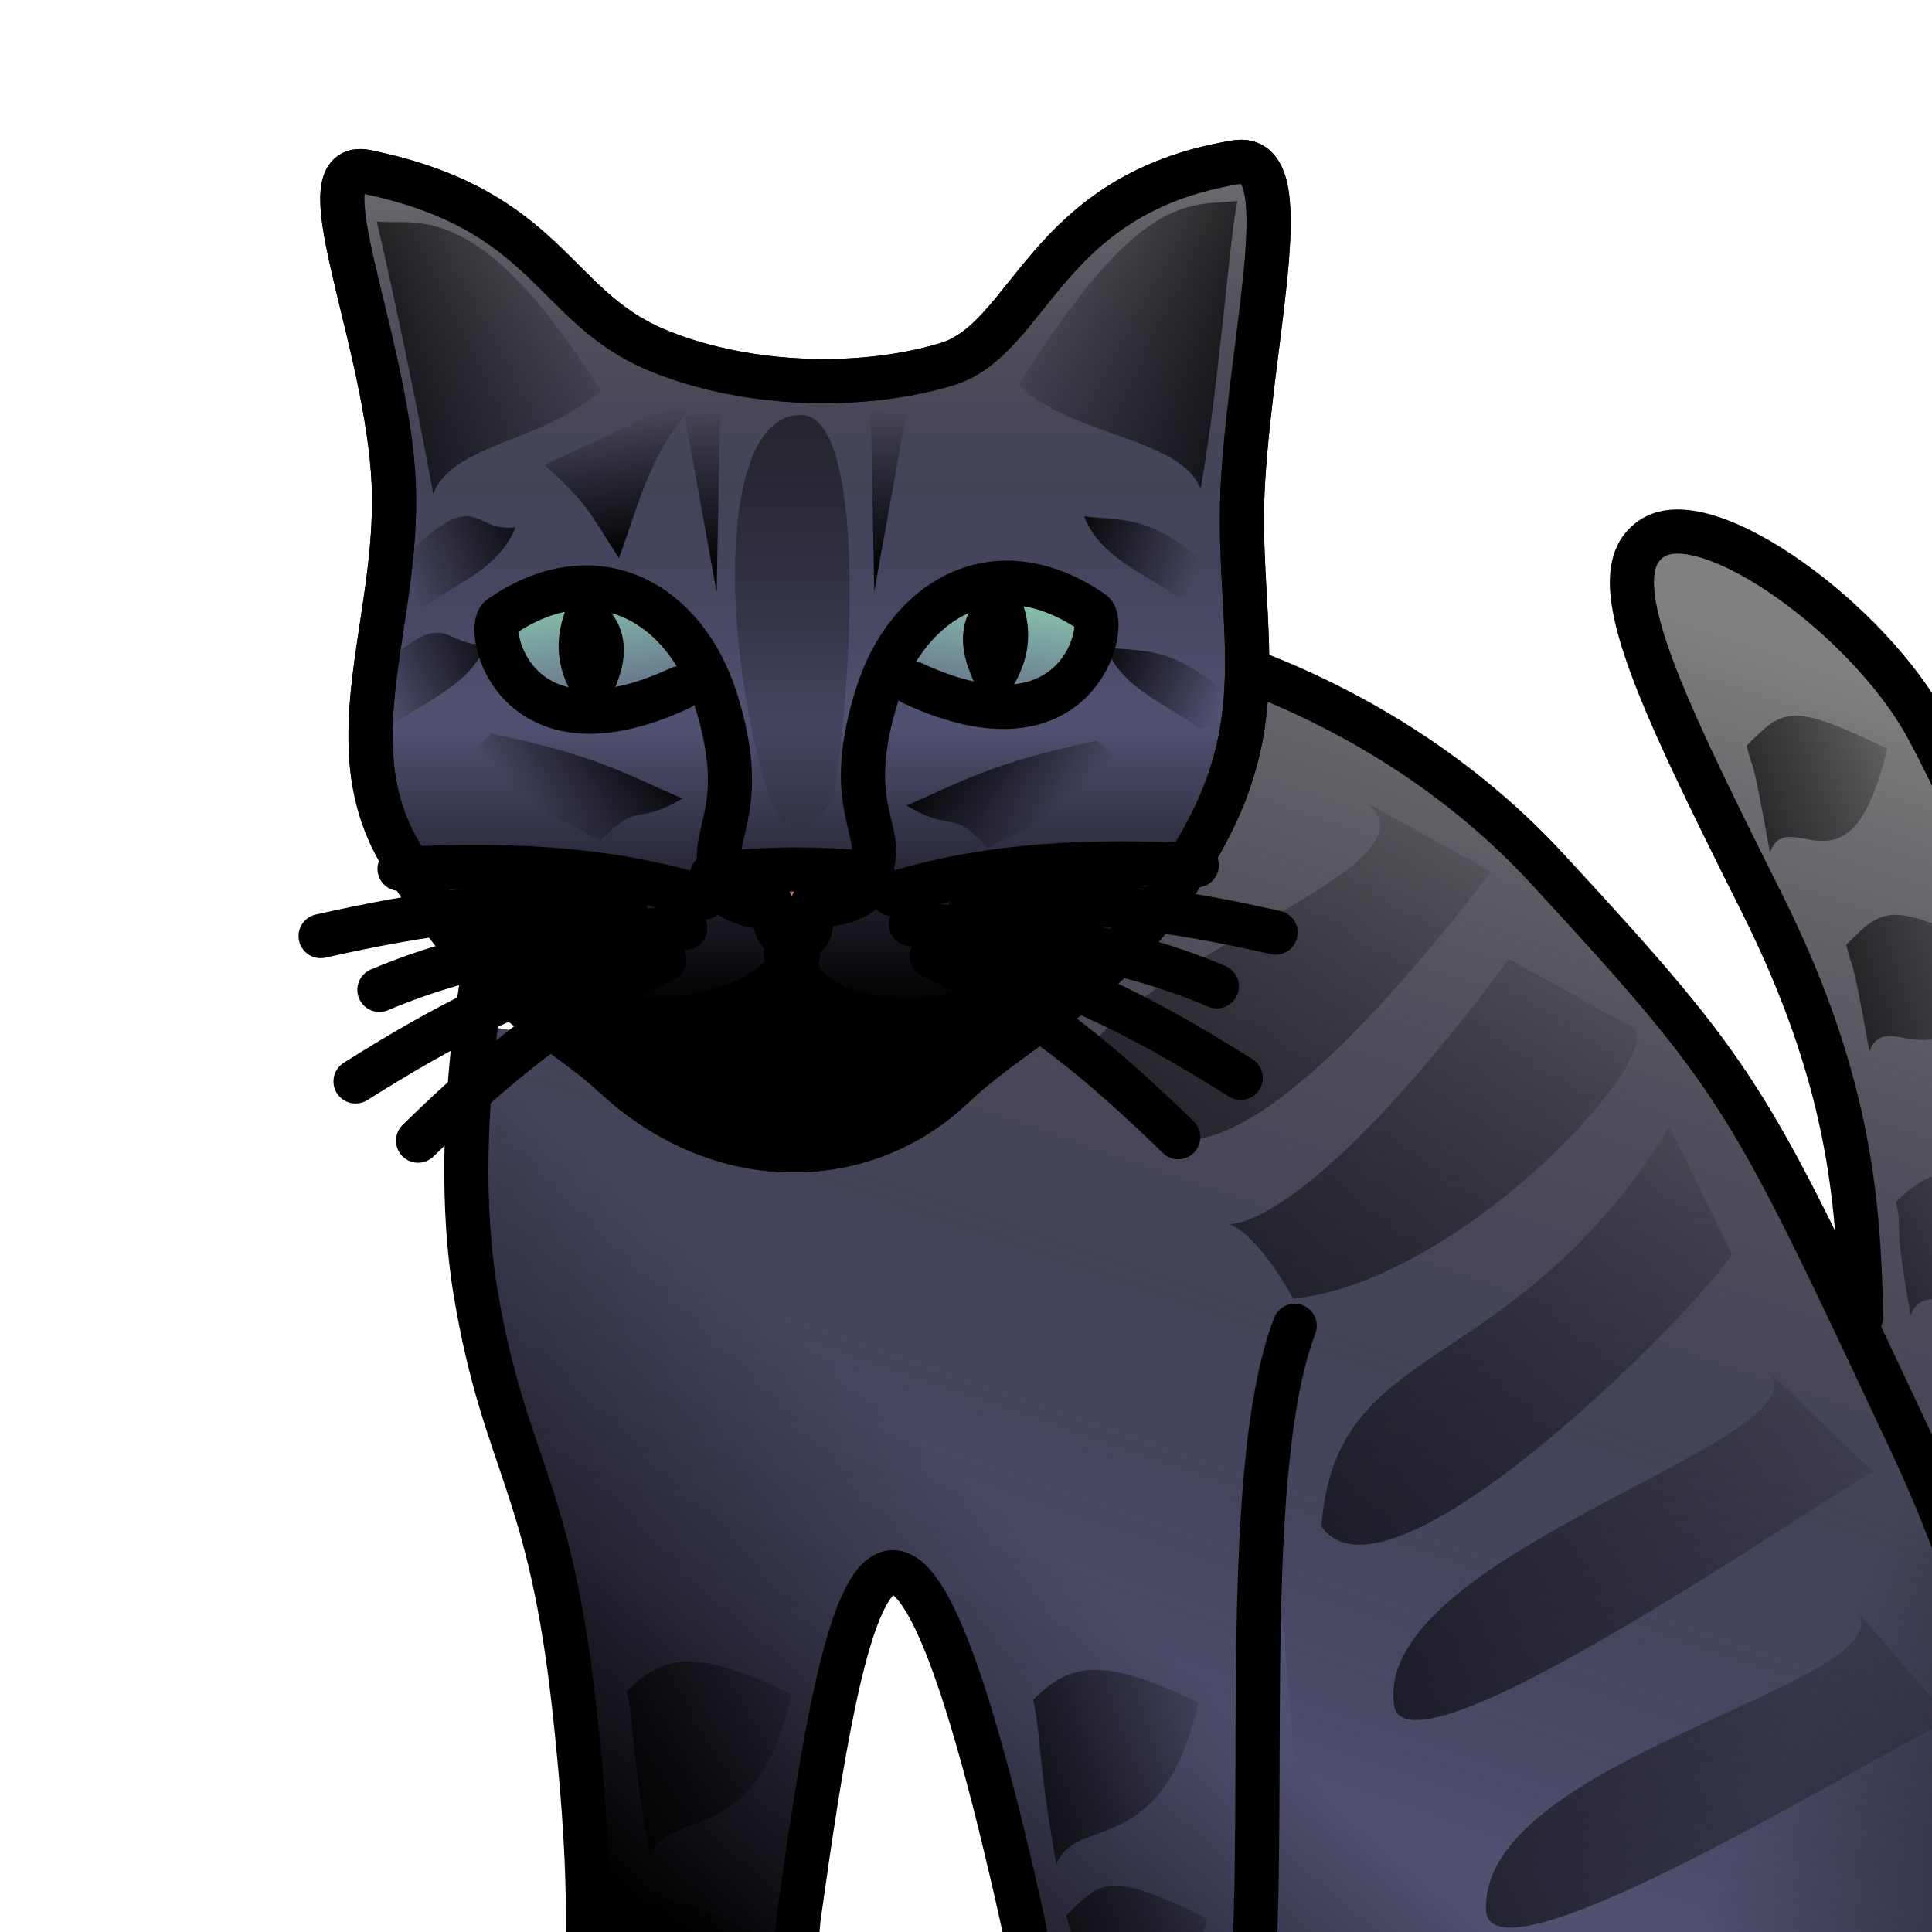
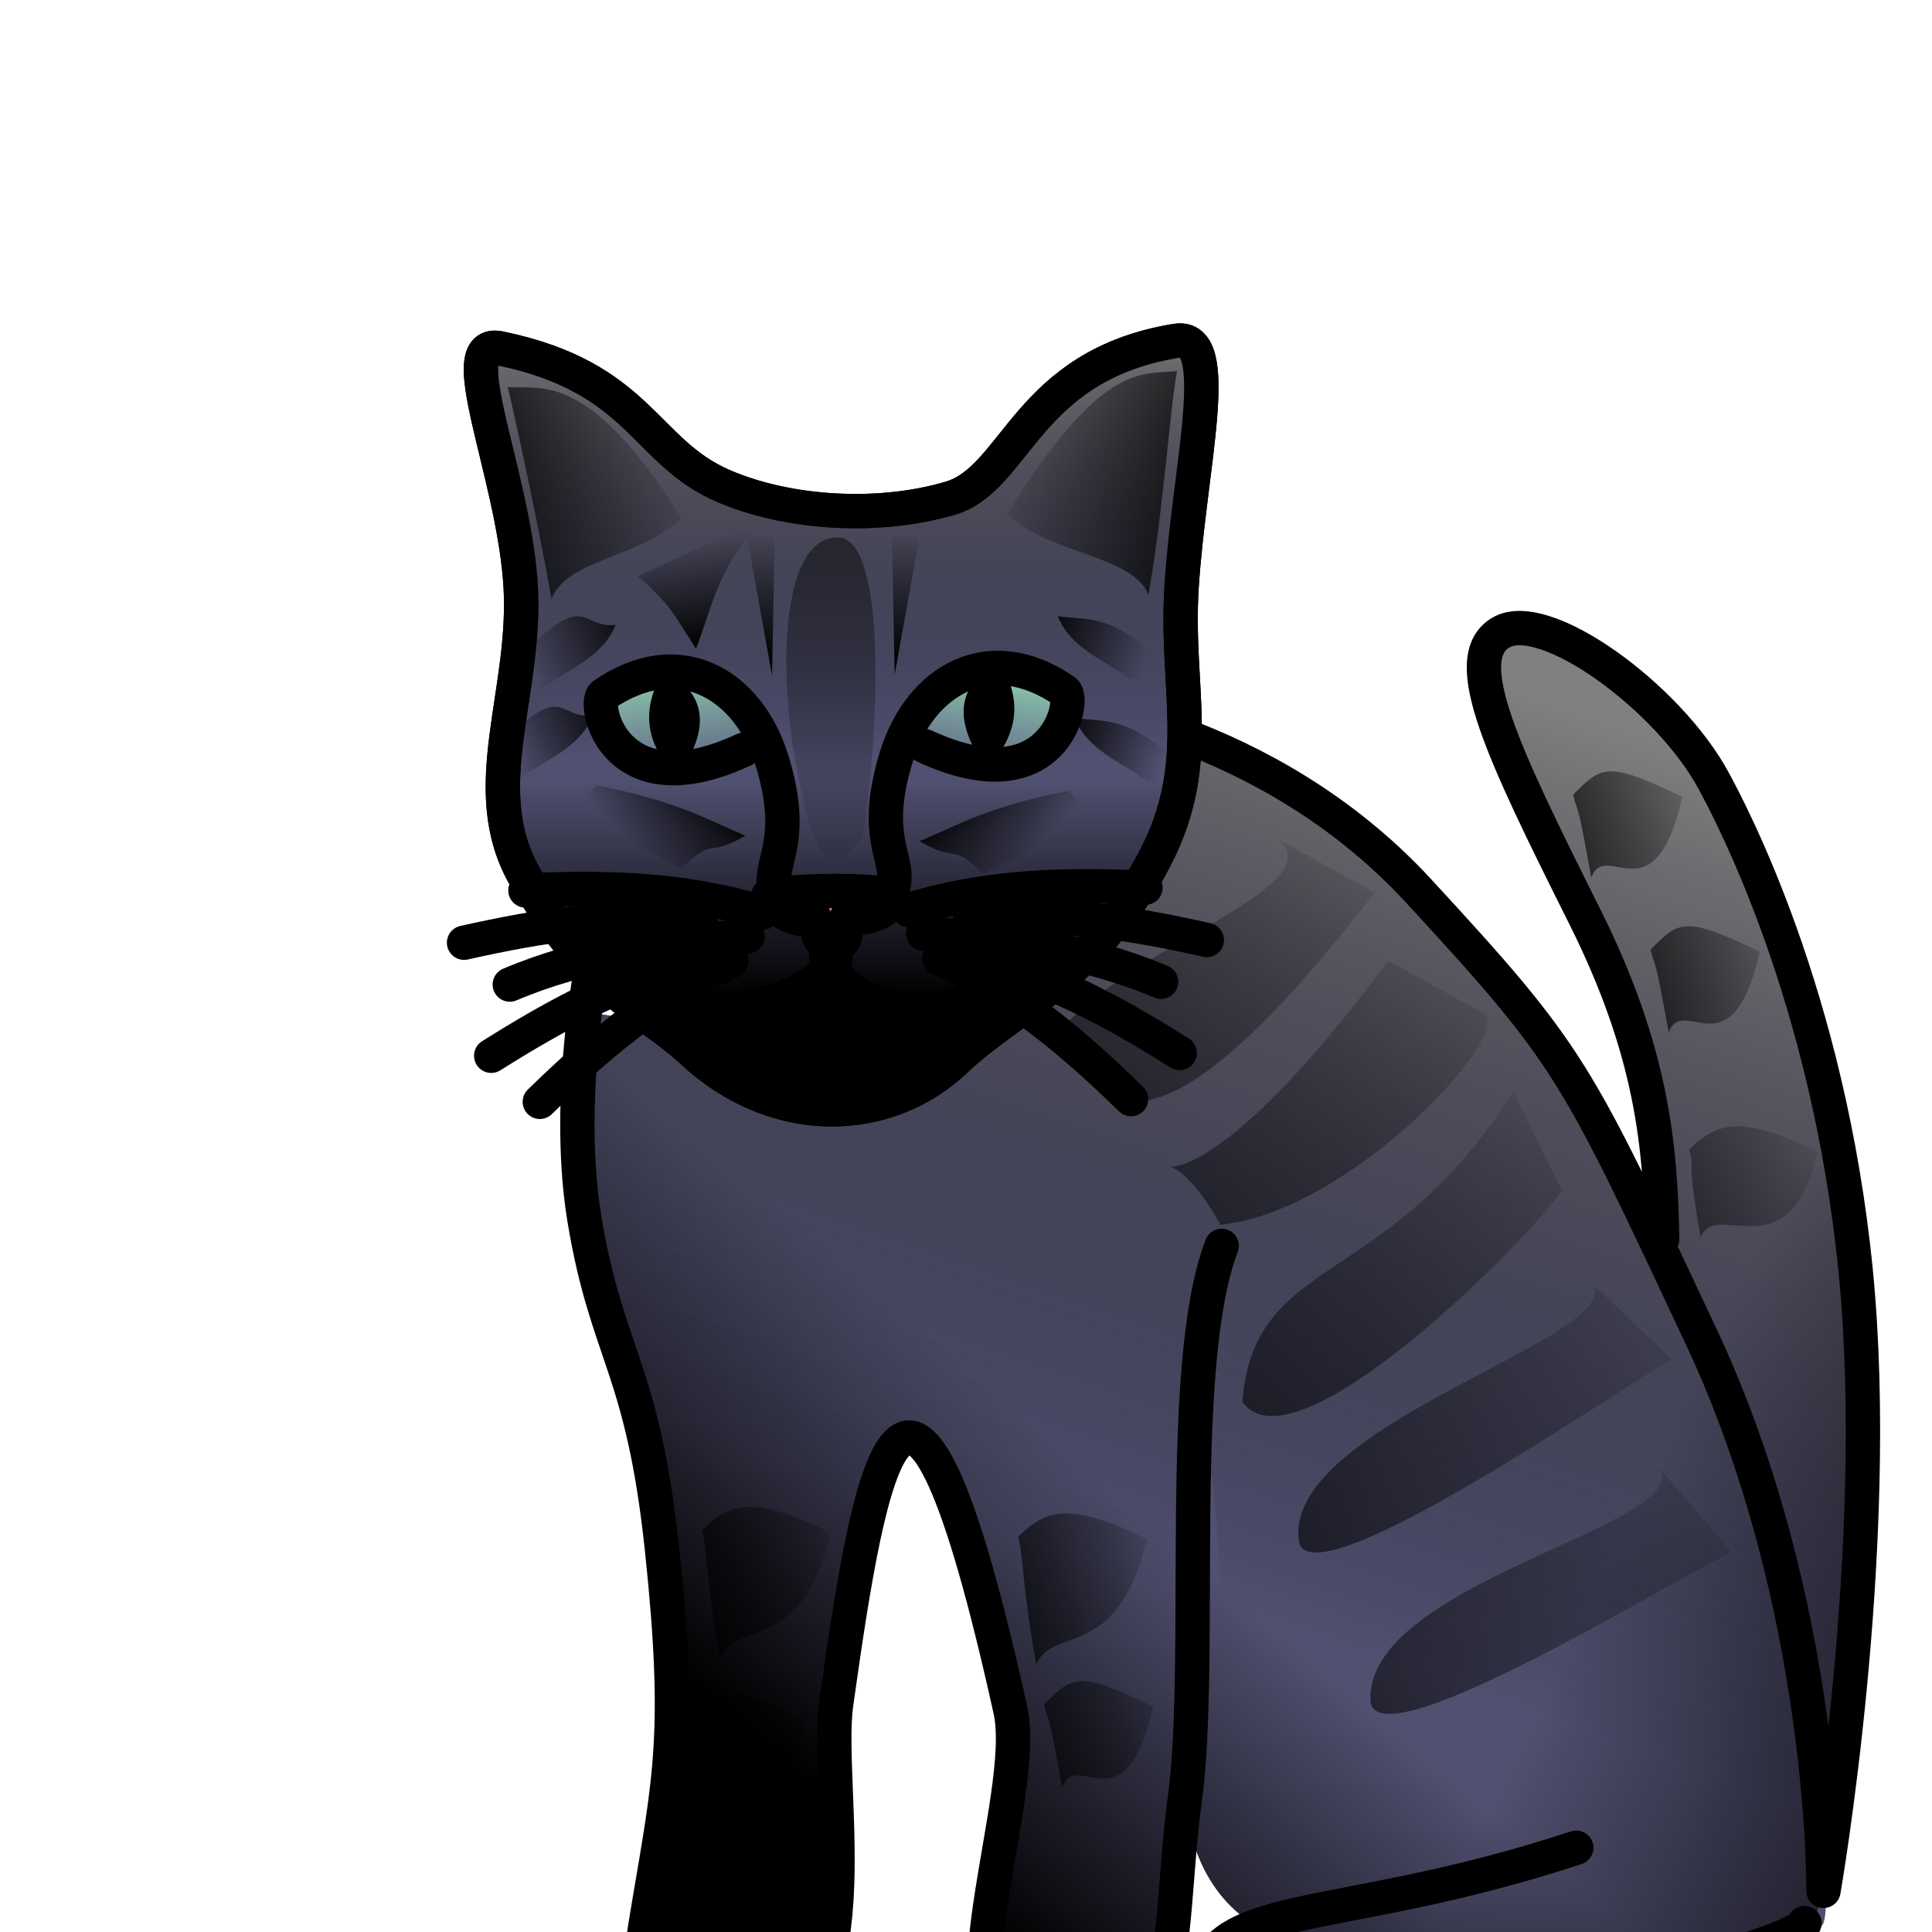
- <svg xmlns="http://www.w3.org/2000/svg" xmlns:xlink="http://www.w3.org/1999/xlink" viewBox="-0.0 -0.0 700.0 700.0" id="svg36220" version="1.0">
+ <svg xmlns="http://www.w3.org/2000/svg" xmlns:xlink="http://www.w3.org/1999/xlink" overflow="hidden" viewBox="-100 -100 900 900" id="svg36220" version="1.0">
  <defs id="defs36222">
    <linearGradient xlink:href="#linearGradient2507" id="linearGradient3296" gradientUnits="userSpaceOnUse" x1="472.81" y1="747.087" x2="472.81" y2="566.33" gradientTransform="matrix(0.559455,0,0,0.559455,27.3235,-53.02605)" />
    <linearGradient id="linearGradient3284">
      <stop style="stop-color:#808080;stop-opacity:1;" offset="0" id="stop3286" />
      <stop style="stop-color:#000000;stop-opacity:0;" offset="1" id="stop3288" />
    </linearGradient>
    <linearGradient xlink:href="#linearGradient3284" id="linearGradient3290" x1="466.629" y1="160.42" x2="466.629" y2="546.33" gradientUnits="userSpaceOnUse" gradientTransform="matrix(0.559455,0,0,0.559455,27.3235,-53.02605)" />
    <linearGradient xlink:href="#linearGradient3268" id="linearGradient3278" gradientUnits="userSpaceOnUse" x1="337.506" y1="472.642" x2="352.788" y2="578.182" gradientTransform="matrix(-0.559456,0,0,0.559456,549.4887,-52.09384)" />
    <linearGradient id="linearGradient3268">
      <stop style="stop-color:#8accae;stop-opacity:1;" offset="0" id="stop3270" />
      <stop style="stop-color:#9fc1cd;stop-opacity:0;" offset="1" id="stop3272" />
    </linearGradient>
    <linearGradient xlink:href="#linearGradient3268" id="linearGradient3274" x1="337.506" y1="472.642" x2="352.788" y2="578.182" gradientUnits="userSpaceOnUse" gradientTransform="matrix(0.559456,0,0,0.559456,27.32348,-53.02622)" />
    <linearGradient xlink:href="#linearGradient2305" id="linearGradient2313" x1="2087.14" y1="-485" x2="2033.252" y2="-862.516" gradientUnits="userSpaceOnUse" gradientTransform="matrix(0.135611,0,0,0.135611,-56.0192,268.0155)" />
    <linearGradient xlink:href="#linearGradient2305" id="linearGradient2311" x1="2394.735" y1="-485" x2="2394.735" y2="-938.333" gradientUnits="userSpaceOnUse" gradientTransform="matrix(0.135611,0,0,0.135611,-70.21801,275.0347)" />
    <linearGradient xlink:href="#linearGradient2305" id="linearGradient2317" gradientUnits="userSpaceOnUse" gradientTransform="matrix(1.323656e-2,-0.134963,0.134963,1.323656e-2,204.0726,567.4393)" x1="2470.081" y1="-364.988" x2="2309.711" y2="-733.761" />
    <linearGradient xlink:href="#linearGradient2305" id="linearGradient2323" gradientUnits="userSpaceOnUse" x1="2234.743" y1="-614.407" x2="1987.283" y2="-832.365" gradientTransform="matrix(5.436992e-3,-0.135501,0.135501,5.436992e-3,301.7144,571.9769)" />
    <linearGradient xlink:href="#linearGradient2305" id="linearGradient2333" gradientUnits="userSpaceOnUse" x1="3417.107" y1="711.97" x2="1424.29" y2="-1470.32" gradientTransform="matrix(-0.135611,0,0,0.135611,769.5485,490.5709)" />
    <linearGradient xlink:href="#linearGradient2305" id="linearGradient2335" gradientUnits="userSpaceOnUse" gradientTransform="matrix(-0.135611,0,0,0.135611,646.6309,274.6346)" x1="2394.735" y1="-485" x2="2394.735" y2="-938.333" />
    <linearGradient xlink:href="#linearGradient2305" id="linearGradient2337" gradientUnits="userSpaceOnUse" gradientTransform="matrix(-1.323656e-2,-0.134963,-0.134963,1.323656e-2,372.8463,568.7171)" x1="2437.968" y1="-388.633" x2="2293.654" y2="-745.584" />
    <linearGradient xlink:href="#linearGradient2305" id="linearGradient2339" gradientUnits="userSpaceOnUse" gradientTransform="matrix(-5.436992e-3,-0.135501,-0.135501,5.436992e-3,273.9263,574.5338)" x1="2234.743" y1="-614.407" x2="1987.283" y2="-832.365" />
    <linearGradient xlink:href="#linearGradient2305" id="linearGradient2363" gradientUnits="userSpaceOnUse" x1="1647.14" y1="-382.909" x2="2633.252" y2="-582.909" gradientTransform="matrix(0.122631,0,0,0.122631,-96.49093,199.2562)" />
    <linearGradient xlink:href="#linearGradient2305" id="linearGradient2367" gradientUnits="userSpaceOnUse" gradientTransform="matrix(-0.122631,0,0,0.122631,683.0004,197.3913)" x1="1647.14" y1="-382.909" x2="2633.252" y2="-582.909" />
    <linearGradient xlink:href="#linearGradient2305" id="linearGradient3256" gradientUnits="userSpaceOnUse" gradientTransform="matrix(0.133886,-2.155478e-2,-2.155478e-2,-0.133886,-43.03392,170.2316)" x1="2653.51" y1="1167.897" x2="2228.905" y2="-1469.516" />
    <linearGradient xlink:href="#linearGradient2305" id="linearGradient3260" gradientUnits="userSpaceOnUse" gradientTransform="matrix(-1.323656e-2,-0.134963,-0.134963,1.323656e-2,364.9345,521.246)" x1="2437.968" y1="-388.633" x2="2293.654" y2="-745.584" />
    <linearGradient id="linearGradient2305">
      <stop style="stop-color:#000000;stop-opacity:1;" offset="0" id="stop2307" />
      <stop style="stop-color:#000000;stop-opacity:0;" offset="1" id="stop2309" />
    </linearGradient>
    <linearGradient xlink:href="#linearGradient2305" id="linearGradient3264" gradientUnits="userSpaceOnUse" gradientTransform="matrix(1.323656e-2,-0.134963,0.134963,1.323656e-2,214.6218,525.2427)" x1="2470.081" y1="-364.988" x2="2309.711" y2="-733.761" />
    <linearGradient id="linearGradient2507">
      <stop style="stop-color:#000000;stop-opacity:1;" offset="0" id="stop2509" />
      <stop style="stop-color:#505070;stop-opacity:1;" offset="1" id="stop2511" />
    </linearGradient>
    <linearGradient xlink:href="#linearGradient2305" id="linearGradient6310" gradientUnits="userSpaceOnUse" gradientTransform="matrix(-0.135611,0,0,0.135611,820.4707,546.8879)" x1="3417.107" y1="711.97" x2="1424.29" y2="-1470.32" />
    <linearGradient xlink:href="#linearGradient2305" id="linearGradient6314" gradientUnits="userSpaceOnUse" gradientTransform="matrix(-0.135611,0,0,0.135611,858.931,613.6362)" x1="3417.107" y1="711.97" x2="1424.29" y2="-1470.32" />
    <linearGradient xlink:href="#linearGradient2305" id="linearGradient6318" gradientUnits="userSpaceOnUse" gradientTransform="matrix(-0.131149,-3.44993e-2,-3.44993e-2,0.131149,852.8161,751.1836)" x1="3417.107" y1="711.97" x2="1424.29" y2="-1470.32" />
    <linearGradient xlink:href="#linearGradient2305" id="linearGradient6322" gradientUnits="userSpaceOnUse" gradientTransform="matrix(-0.127182,-4.706129e-2,-4.706129e-2,0.127182,861.1326,866.569)" x1="3417.107" y1="711.97" x2="1424.29" y2="-1470.32" />
    <linearGradient xlink:href="#linearGradient2305" id="linearGradient6326" gradientUnits="userSpaceOnUse" gradientTransform="matrix(0.122631,0,0,0.122631,-17.98409,692.7969)" x1="1647.14" y1="-382.909" x2="2633.252" y2="-582.909" />
    <linearGradient xlink:href="#linearGradient2305" id="linearGradient6330" gradientUnits="userSpaceOnUse" gradientTransform="matrix(0.122631,0,0,0.122631,-20.99005,779.9697)" x1="1647.14" y1="-382.909" x2="2633.252" y2="-582.909" />
    <linearGradient xlink:href="#linearGradient2305" id="linearGradient6334" gradientUnits="userSpaceOnUse" gradientTransform="matrix(0.122631,0,0,0.122631,129.308,695.8028)" x1="1647.14" y1="-382.909" x2="2633.252" y2="-582.909" />
    <linearGradient xlink:href="#linearGradient2305" id="linearGradient6338" gradientUnits="userSpaceOnUse" gradientTransform="matrix(0.122631,0,0,0.122631,141.3319,773.9578)" x1="1647.14" y1="-382.909" x2="2633.252" y2="-582.909" />
    <linearGradient xlink:href="#linearGradient2305" id="linearGradient6342" gradientUnits="userSpaceOnUse" gradientTransform="matrix(0.122631,0,0,0.122631,441.928,515.4452)" x1="1290.379" y1="-26.147" x2="2633.252" y2="-582.909" />
    <linearGradient xlink:href="#linearGradient2305" id="linearGradient6346" gradientUnits="userSpaceOnUse" gradientTransform="matrix(0.122631,0,0,0.122631,423.8922,422.2604)" x1="1647.14" y1="-382.909" x2="2633.252" y2="-582.909" />
    <linearGradient xlink:href="#linearGradient2305" id="linearGradient6350" gradientUnits="userSpaceOnUse" gradientTransform="matrix(0.122631,0,0,0.122631,387.8207,350.1173)" x1="1647.14" y1="-382.909" x2="2633.252" y2="-582.909" />
    <linearGradient xlink:href="#linearGradient3284" id="linearGradient6369" gradientUnits="userSpaceOnUse" x1="539.627" y1="160.312" x2="387.865" y2="602.174" gradientTransform="matrix(0.961908,0,0,0.961908,3.965014,38.36902)" />
    <linearGradient xlink:href="#linearGradient2507" id="linearGradient6373" gradientUnits="userSpaceOnUse" x1="412.631" y1="830.207" x2="545.043" y2="675.333" gradientTransform="matrix(0.961908,0,0,0.961908,3.965014,38.36902)" />
    <linearGradient xlink:href="#linearGradient2305" id="linearGradient6389" gradientUnits="userSpaceOnUse" gradientTransform="matrix(-0.127182,-4.706129e-2,-4.706129e-2,0.127182,903.5076,934.7828)" x1="585.863" y1="-458.222" x2="2624.375" y2="-647.816" />
  </defs>
  <g id="layer1">
    <path style="fill:url(#linearGradient6373);fill-opacity:1;fill-rule:evenodd;stroke:none;stroke-width:16;stroke-linecap:round;stroke-linejoin:round;stroke-miterlimit:4;stroke-dasharray:none;stroke-opacity:1" d="M 450.35,232.254 C 370.364,378.224 209.517,384.453 166.287,369.025 C 166.287,369.025 161.778,405.096 172.299,468.221 C 182.82,531.347 199.352,536.607 208.37,621.526 C 217.388,706.444 212.128,728.989 202.358,786.853 C 192.589,844.718 191.744,861.863 247.448,852.985 C 309.451,843.102 283.904,733.837 289.531,693.669 C 305.149,582.182 322.865,480.562 370.692,696.675 C 379.667,737.229 334.722,845.495 376.704,855.99 C 454.859,875.529 442.835,804.138 451.853,738.758 C 460.871,673.378 433.411,754.637 477.013,791.355 C 506.135,815.878 463.914,770.6 460.612,815.938 C 457.663,856.426 547.205,853.297 620.983,834.819 C 674.913,821.313 747.189,803.386 749.443,795.871 C 751.698,788.356 749.443,780.841 749.443,780.841 C 749.443,780.841 777.249,621.526 764.473,492.269 C 751.698,363.013 705.609,277.312 698.342,263.816 C 679.766,229.318 632.497,192.463 607.712,192.575 C 604.422,192.59 601.523,193.27 599.145,194.679 C 578.855,206.703 599.897,250.289 638.223,326.941 C 669.802,390.099 673.543,434.404 671.198,474.684 C 634.158,394.216 626.559,384.715 566.259,319.337 C 494.867,241.933 383.788,231.547 389.313,227.127" id="path6371" />
    <path id="path6367" d="M 450.35,232.254 C 370.364,378.224 209.517,384.453 166.287,369.025 C 166.287,369.025 161.778,405.096 172.299,468.221 C 182.82,531.347 199.352,536.607 208.37,621.526 C 217.388,706.444 212.128,728.989 202.358,786.853 C 192.589,844.718 191.744,861.863 247.448,852.985 C 309.451,843.102 283.904,733.837 289.531,693.669 C 305.149,582.182 322.865,480.562 370.692,696.675 C 379.667,737.229 334.722,845.495 376.704,855.99 C 454.859,875.529 442.835,804.138 451.853,738.758 C 460.871,673.378 461.902,548.964 465.831,598.77 L 477.013,740.532 C 479.846,776.445 572.081,750.438 635.217,777.836 C 539.745,792.422 558.932,766.181 555.629,811.518 C 552.68,852.007 547.205,854.402 620.983,835.924 C 674.913,822.417 747.189,803.386 749.443,795.871 C 751.698,788.356 749.443,780.841 749.443,780.841 C 749.443,780.841 777.249,621.526 764.473,492.269 C 751.698,363.013 705.609,277.312 698.342,263.816 C 679.766,229.318 632.497,192.463 607.712,192.575 C 604.422,192.59 601.523,193.27 599.145,194.679 C 578.855,206.703 599.897,250.289 638.223,326.941 C 669.802,390.099 673.543,434.404 671.198,474.684 C 634.158,394.216 628.768,383.61 568.469,318.232 C 497.077,240.829 408.095,244.805 425.773,237.071" style="fill:url(#linearGradient6369);fill-opacity:1;fill-rule:evenodd;stroke:none;stroke-width:16;stroke-linecap:round;stroke-linejoin:round;stroke-miterlimit:4;stroke-dasharray:none;stroke-opacity:1" />
    <path style="fill:none;fill-opacity:0.75;fill-rule:evenodd;stroke:#000000;stroke-width:16;stroke-linecap:round;stroke-linejoin:round;stroke-miterlimit:4;stroke-dasharray:none;stroke-opacity:1" d="M 392.808,227.127 C 392.808,227.127 489.343,237.514 560.735,314.918 C 632.126,392.321 633.714,397.582 692.33,522.329 C 750.947,647.076 749.444,780.842 749.444,780.842 C 749.444,780.842 777.249,621.526 764.474,492.269 C 751.698,363.013 705.609,277.312 698.342,263.816 C 677.301,224.739 619.436,182.655 599.146,194.679 C 578.855,206.703 599.897,250.289 638.223,326.941 C 669.802,390.099 673.543,434.405 674.295,477.24" id="path5431" />
    <path style="fill:url(#linearGradient3296);fill-opacity:1;fill-rule:evenodd;stroke:#000000;stroke-width:16;stroke-linecap:round;stroke-linejoin:round;stroke-miterlimit:4;stroke-dasharray:none;stroke-opacity:1" d="M 237.062,126.434 C 199.951,110.499 198.396,75.809 132.757,62.256 C 110.077,57.573 138.378,118.603 142.359,170.281 C 146.34,221.967 120.52,267.198 144.749,308.8 C 176.946,364.086 200.625,369.496 222.421,389.722 C 262.119,426.561 313.871,423.657 345.197,393.814 C 371.698,368.567 408.93,355.947 438.063,299.825 C 461.373,254.92 447.413,221.254 450.428,173.466 C 453.945,117.721 470.693,55.038 447.812,58.79 C 377.831,70.267 373.644,122.946 342.691,132.096 C 309.714,141.846 267.573,139.535 237.062,126.434 z " id="path3294" />
    <path id="path3280" d="M 237.062,126.434 C 199.951,110.499 198.396,75.809 132.757,62.256 C 110.077,57.573 138.378,118.603 142.359,170.281 C 146.34,221.967 120.52,267.198 144.749,308.8 C 176.946,364.086 200.625,369.496 222.421,389.722 C 262.119,426.561 313.871,423.657 345.197,393.814 C 371.698,368.567 408.93,355.947 438.063,299.825 C 461.373,254.92 447.413,221.254 450.428,173.466 C 453.945,117.721 470.693,55.038 447.812,58.79 C 377.831,70.267 373.644,122.946 342.691,132.096 C 309.714,141.846 267.573,139.535 237.062,126.434 z " style="fill:url(#linearGradient3290);fill-opacity:1;fill-rule:evenodd;stroke:#000000;stroke-width:16;stroke-linecap:round;stroke-linejoin:round;stroke-miterlimit:4;stroke-dasharray:none;stroke-opacity:1" />
    <path style="fill:url(#linearGradient3278);fill-opacity:1;fill-rule:evenodd;stroke:none;stroke-width:16;stroke-linecap:round;stroke-linejoin:round;stroke-miterlimit:4;stroke-dasharray:none;stroke-opacity:1" d="M 324.147,246.996 C 335.013,212.109 365.19,201.547 395.567,224.559 C 403.137,230.293 385.048,278.726 324.147,246.996 z " id="path3276" />
    <path id="path3266" d="M 252.665,246.063 C 241.799,211.176 211.622,200.615 181.245,223.626 C 173.675,229.361 191.764,277.793 252.665,246.063 z " style="fill:url(#linearGradient3274);fill-opacity:1;fill-rule:evenodd;stroke:none;stroke-width:16;stroke-linecap:round;stroke-linejoin:round;stroke-miterlimit:4;stroke-dasharray:none;stroke-opacity:1" />
    <path id="path2267" d="M 257.943,317.121 C 259.546,324.216 273.685,330.75 279.42,327.531 C 282.16,344.687 284.944,336.851 287.732,336.409 C 290.202,336.017 294.039,345.831 294.346,327.605 C 300.607,328.625 314.807,326.278 315.795,317.062 L 316.247,316.61 C 298.046,314.327 272.527,314.582 257.943,317.121 z " style="fill:#c1856e;fill-opacity:1;fill-rule:evenodd;stroke:#000000;stroke-width:16;stroke-linecap:round;stroke-linejoin:round;stroke-miterlimit:4;stroke-dasharray:none;stroke-opacity:1" />
    <path style="fill:none;fill-opacity:0.75;fill-rule:evenodd;stroke:#000000;stroke-width:16;stroke-linecap:round;stroke-linejoin:round;stroke-miterlimit:4;stroke-dasharray:none;stroke-opacity:1" d="M 255.06,325.198 C 217.563,313.688 181.068,313.2 144.763,314.802" id="path2281" />
    <path id="path2283" d="M 226.581,330.01 C 187.645,325.269 151.632,331.204 116.174,339.162" style="fill:none;fill-opacity:0.75;fill-rule:evenodd;stroke:#000000;stroke-width:16;stroke-linecap:round;stroke-linejoin:round;stroke-miterlimit:4;stroke-dasharray:none;stroke-opacity:1" />
    <path style="fill:none;fill-opacity:0.75;fill-rule:evenodd;stroke:#000000;stroke-width:16;stroke-linecap:round;stroke-linejoin:round;stroke-miterlimit:4;stroke-dasharray:none;stroke-opacity:1" d="M 248.277,336.186 C 209.123,338.522 170.928,344.441 137.478,358.644" id="path2285" />
    <path id="path2289" d="M 353.399,365.77 C 319.9,377.915 285.387,362.075 288.944,347.053 C 291.209,337.489 283.013,340.097 285.131,347.047 C 288.854,359.261 242.794,378.032 218.774,365.482" style="fill:none;fill-opacity:0.75;fill-rule:evenodd;stroke:#000000;stroke-width:16;stroke-linecap:round;stroke-linejoin:round;stroke-miterlimit:4;stroke-dasharray:none;stroke-opacity:1" />
    <path style="fill:none;fill-opacity:0.75;fill-rule:evenodd;stroke:#000000;stroke-width:16;stroke-linecap:round;stroke-linejoin:round;stroke-miterlimit:4;stroke-dasharray:none;stroke-opacity:1" d="M 260.724,313.134 C 258.634,300.598 271.073,291.066 259.458,253.776 C 248.592,218.889 216.419,199.395 181.245,223.627 C 175.565,227.539 185.975,277.45 246.451,249.28" id="path2291" />
    <path style="fill:#000000;fill-opacity:1;fill-rule:evenodd;stroke:#000000;stroke-width:16;stroke-linecap:round;stroke-linejoin:round;stroke-miterlimit:4;stroke-dasharray:none;stroke-opacity:1" d="M 212.337,223.992 C 220.549,230.97 218.602,239.405 214.536,248.143 C 210.907,241.626 208.528,234.447 212.337,223.992 z " id="path2293" />
    <path style="fill:url(#linearGradient2313);fill-opacity:1;fill-rule:evenodd;stroke:none;stroke-width:16;stroke-linecap:round;stroke-linejoin:round;stroke-miterlimit:4;stroke-dasharray:none;stroke-opacity:1" d="M 197.249,168.457 C 212.893,182.496 213.017,184.831 224.243,202.244 C 231.985,181.752 235.461,161.26 256.789,140.768 L 197.249,168.457 z " id="path2299" />
    <path style="fill:url(#linearGradient2311);fill-opacity:1;fill-rule:evenodd;stroke:none;stroke-width:16;stroke-linecap:round;stroke-linejoin:round;stroke-miterlimit:4;stroke-dasharray:none;stroke-opacity:1" d="M 248.141,150.77 L 259.648,214.697 L 260.926,149.491 L 248.141,150.77 z " id="path2303" />
    <path id="path2315" d="M 142.16,262.764 C 154.278,253.694 170.231,248.458 176.22,233.259 C 160.077,235.253 162.945,217.253 135.615,244.399 L 142.16,262.764 z " style="fill:url(#linearGradient2317);fill-opacity:1;fill-rule:evenodd;stroke:none;stroke-width:16;stroke-linecap:round;stroke-linejoin:round;stroke-miterlimit:4;stroke-dasharray:none;stroke-opacity:1" />
    <path id="path2321" d="M 217.504,304.692 C 232.16,289.624 229.383,299.822 247.233,289.304 C 227.067,280.746 216.959,273.894 178.16,265.825 C 155.903,284.605 191.228,289.148 217.504,304.692 z " style="fill:url(#linearGradient2323);fill-opacity:1;fill-rule:evenodd;stroke:none;stroke-width:16;stroke-linecap:round;stroke-linejoin:round;stroke-miterlimit:4;stroke-dasharray:none;stroke-opacity:1" />
    <path id="path2325" d="M 540.328,315.863 C 443.523,441.123 411.53,425.54 394.292,379.828 C 427.906,339.661 520.477,313.671 495.818,291.18 L 540.328,315.863 z " style="fill:url(#linearGradient2333);fill-opacity:1;fill-rule:evenodd;stroke:none;stroke-width:16;stroke-linecap:round;stroke-linejoin:round;stroke-miterlimit:4;stroke-dasharray:none;stroke-opacity:1" />
    <path id="path2327" d="M 328.272,150.37 L 316.765,214.297 L 315.487,149.091 L 328.272,150.37 z " style="fill:url(#linearGradient2335);fill-opacity:1;fill-rule:evenodd;stroke:none;stroke-width:16;stroke-linecap:round;stroke-linejoin:round;stroke-miterlimit:4;stroke-dasharray:none;stroke-opacity:1" />
    <path style="fill:url(#linearGradient2337);fill-opacity:1;fill-rule:evenodd;stroke:none;stroke-width:16;stroke-linecap:round;stroke-linejoin:round;stroke-miterlimit:4;stroke-dasharray:none;stroke-opacity:1" d="M 434.759,264.043 C 422.641,254.972 406.688,249.737 400.699,234.538 C 416.841,236.532 426.631,232.996 453.961,260.143 L 434.759,264.043 z " id="path2329" />
    <path style="fill:url(#linearGradient2339);fill-opacity:1;fill-rule:evenodd;stroke:none;stroke-width:16;stroke-linecap:round;stroke-linejoin:round;stroke-miterlimit:4;stroke-dasharray:none;stroke-opacity:1" d="M 358.136,307.25 C 343.481,292.181 346.257,302.379 328.408,291.861 C 348.573,283.303 358.681,276.451 397.48,268.382 C 419.737,287.163 384.412,291.705 358.136,307.25 z " id="path2331" />
    <path style="fill:none;fill-opacity:0.75;fill-rule:evenodd;stroke:#000000;stroke-width:16;stroke-linecap:round;stroke-linejoin:round;stroke-miterlimit:4;stroke-dasharray:none;stroke-opacity:1" d="M 240.755,347.696 C 205.096,364.036 177.517,387.942 151.47,413.283" id="path2341" />
    <path style="fill:none;fill-opacity:0.75;fill-rule:evenodd;stroke:#000000;stroke-width:16;stroke-linecap:round;stroke-linejoin:round;stroke-miterlimit:4;stroke-dasharray:none;stroke-opacity:1" d="M 229.833,346.301 C 191.55,354.842 159.59,372.468 128.829,391.816" id="path2343" />
    <path id="path2345" d="M 323.299,323.92 C 360.796,312.409 397.291,311.921 433.596,313.523" style="fill:none;fill-opacity:0.75;fill-rule:evenodd;stroke:#000000;stroke-width:16;stroke-linecap:round;stroke-linejoin:round;stroke-miterlimit:4;stroke-dasharray:none;stroke-opacity:1" />
    <path style="fill:none;fill-opacity:0.75;fill-rule:evenodd;stroke:#000000;stroke-width:16;stroke-linecap:round;stroke-linejoin:round;stroke-miterlimit:4;stroke-dasharray:none;stroke-opacity:1" d="M 351.778,328.732 C 390.714,323.991 426.727,329.925 462.185,337.884" id="path2347" />
    <path id="path2349" d="M 330.082,334.908 C 369.236,337.244 407.431,343.163 440.881,357.366" style="fill:none;fill-opacity:0.75;fill-rule:evenodd;stroke:#000000;stroke-width:16;stroke-linecap:round;stroke-linejoin:round;stroke-miterlimit:4;stroke-dasharray:none;stroke-opacity:1" />
    <path id="path2351" d="M 337.604,346.417 C 373.263,362.758 400.842,386.664 426.889,412.004" style="fill:none;fill-opacity:0.75;fill-rule:evenodd;stroke:#000000;stroke-width:16;stroke-linecap:round;stroke-linejoin:round;stroke-miterlimit:4;stroke-dasharray:none;stroke-opacity:1" />
    <path id="path2353" d="M 348.526,345.023 C 386.808,353.564 418.769,371.189 449.53,390.537" style="fill:none;fill-opacity:0.75;fill-rule:evenodd;stroke:#000000;stroke-width:16;stroke-linecap:round;stroke-linejoin:round;stroke-miterlimit:4;stroke-dasharray:none;stroke-opacity:1" />
    <path id="path2361" d="M 136.495,80.255 C 139.196,91.316 150.065,140.384 156.946,179.022 C 163.947,160.491 198.157,159.946 217.443,141.415 C 173.202,70.229 149.754,82.026 136.495,80.255 z " style="fill:url(#linearGradient2363);fill-opacity:1;fill-rule:evenodd;stroke:none;stroke-width:16;stroke-linecap:round;stroke-linejoin:round;stroke-miterlimit:4;stroke-dasharray:none;stroke-opacity:1" />
    <path style="fill:url(#linearGradient2367);fill-opacity:1;fill-rule:evenodd;stroke:none;stroke-width:16;stroke-linecap:round;stroke-linejoin:round;stroke-miterlimit:4;stroke-dasharray:none;stroke-opacity:1" d="M 448.375,72.852 C 445.674,83.913 441.868,138.519 434.987,177.157 C 427.986,158.626 388.351,158.081 369.065,139.551 C 413.307,68.364 431.386,74.623 448.375,72.852 z " id="path2365" />
    <path id="path3250" d="M 316.435,311.416 C 318.525,298.879 306.086,289.348 317.7,252.058 C 328.566,217.171 360.739,197.676 395.914,221.909 C 401.593,225.821 391.184,275.732 330.707,247.561" style="fill:none;fill-opacity:0.75;fill-rule:evenodd;stroke:#000000;stroke-width:16;stroke-linecap:round;stroke-linejoin:round;stroke-miterlimit:4;stroke-dasharray:none;stroke-opacity:1" />
    <path id="path3252" d="M 362.583,220.036 C 354.371,227.014 356.319,235.449 360.384,244.187 C 364.014,237.67 366.392,230.491 362.583,220.036 z " style="fill:#000000;fill-opacity:1;fill-rule:evenodd;stroke:#000000;stroke-width:16;stroke-linecap:round;stroke-linejoin:round;stroke-miterlimit:4;stroke-dasharray:none;stroke-opacity:1" />
    <path style="fill:url(#linearGradient3256);fill-opacity:1;fill-rule:evenodd;stroke:none;stroke-width:16;stroke-linecap:round;stroke-linejoin:round;stroke-miterlimit:4;stroke-dasharray:none;stroke-opacity:1" d="M 277.043,283.342 C 260.526,225.18 261.63,149.911 290.364,150.331 C 313.411,150.68 309.5,242.843 301.99,289.099 C 301.99,289.099 286.536,316.773 277.043,283.342 z " id="path3254" />
    <path id="path3258" d="M 426.847,216.571 C 414.729,207.501 398.776,202.265 392.787,187.067 C 408.93,189.06 418.719,185.525 446.05,212.672 L 426.847,216.571 z " style="fill:url(#linearGradient3260);fill-opacity:1;fill-rule:evenodd;stroke:none;stroke-width:16;stroke-linecap:round;stroke-linejoin:round;stroke-miterlimit:4;stroke-dasharray:none;stroke-opacity:1" />
    <path style="fill:url(#linearGradient3264);fill-opacity:1;fill-rule:evenodd;stroke:none;stroke-width:16;stroke-linecap:round;stroke-linejoin:round;stroke-miterlimit:4;stroke-dasharray:none;stroke-opacity:1" d="M 152.709,220.567 C 164.828,211.497 180.78,206.261 186.77,191.063 C 170.627,193.057 173.494,175.056 146.164,202.203 L 152.709,220.567 z " id="path3262" />
    <path style="fill:none;fill-opacity:0.75;fill-rule:evenodd;stroke:#000000;stroke-width:16;stroke-linecap:round;stroke-linejoin:round;stroke-miterlimit:4;stroke-dasharray:none;stroke-opacity:1" d="M 179.545,329.25 C 179.545,329.25 161.778,405.096 172.299,468.222 C 182.82,531.347 199.353,536.607 208.37,621.526 C 217.388,706.444 212.128,728.989 202.359,786.854 C 192.589,844.718 191.744,861.863 247.448,852.985 C 309.451,843.103 283.904,733.838 289.531,693.669 C 305.149,582.182 322.865,480.562 370.692,696.675 C 379.668,737.23 334.722,845.495 376.704,855.991 C 454.859,875.53 442.836,804.138 451.853,738.758 C 460.871,673.379 447.613,536.591 469.093,480.364 M 740.605,795.872 C 738.363,803.346 675.6,820.026 621.863,833.494 C 621.57,833.568 621.276,833.641 620.984,833.715 C 547.205,852.193 456.054,868.927 459.004,828.438 C 462.306,783.101 519.185,798.546 634.291,760.747" id="path6306" />
    <path style="fill:url(#linearGradient6310);fill-opacity:1;fill-rule:evenodd;stroke:none;stroke-width:16;stroke-linecap:round;stroke-linejoin:round;stroke-miterlimit:4;stroke-dasharray:none;stroke-opacity:1" d="M 591.25,372.18 C 605.411,381.634 529.198,464.43 468.565,470.525 C 429.143,400.291 426.496,509.047 546.74,347.497 L 591.25,372.18 z " id="path6308" />
    <path id="path6312" d="M 627.501,454.397 C 614.537,475.135 502.85,587.963 478.756,553.001 C 484.013,483.613 547.017,501.28 604.908,408.412 L 627.501,454.397 z " style="fill:url(#linearGradient6314);fill-opacity:1;fill-rule:evenodd;stroke:none;stroke-width:16;stroke-linecap:round;stroke-linejoin:round;stroke-miterlimit:4;stroke-dasharray:none;stroke-opacity:1" />
    <path style="fill:url(#linearGradient6318);fill-opacity:1;fill-rule:evenodd;stroke:none;stroke-width:16;stroke-linecap:round;stroke-linejoin:round;stroke-miterlimit:4;stroke-dasharray:none;stroke-opacity:1" d="M 678.708,533.285 C 660.007,542.883 512.686,646.066 505.199,618.587 C 496.037,563.905 657.354,523.334 641.941,498.091 L 678.708,533.285 z " id="path6316" />
    <path id="path6320" d="M 706.787,623.172 C 687.243,630.91 543.258,721.077 538.472,693.002 C 534.659,637.689 686.499,611.196 673.608,584.576 L 706.787,623.172 z " style="fill:url(#linearGradient6322);fill-opacity:1;fill-rule:evenodd;stroke:none;stroke-width:16;stroke-linecap:round;stroke-linejoin:round;stroke-miterlimit:4;stroke-dasharray:none;stroke-opacity:1" />
    <path style="fill:url(#linearGradient6326);fill-opacity:1;fill-rule:evenodd;stroke:none;stroke-width:16;stroke-linecap:round;stroke-linejoin:round;stroke-miterlimit:4;stroke-dasharray:none;stroke-opacity:1" d="M 227.026,612.873 C 229.727,623.934 228.572,633.925 235.453,672.563 C 242.454,654.032 273.658,671.523 286.932,613.914 C 251.708,596.835 240.285,599.614 227.026,612.873 z " id="path6324" />
    <path id="path6328" d="M 224.02,700.046 C 226.721,711.107 225.566,700.056 232.447,738.694 C 239.448,720.163 261.634,758.696 274.909,701.087 C 239.685,684.008 237.279,686.787 224.02,700.046 z " style="fill:url(#linearGradient6330);fill-opacity:1;fill-rule:evenodd;stroke:none;stroke-width:16;stroke-linecap:round;stroke-linejoin:round;stroke-miterlimit:4;stroke-dasharray:none;stroke-opacity:1" />
    <path id="path6332" d="M 374.318,615.879 C 377.019,626.94 375.864,636.931 382.745,675.569 C 389.746,657.038 420.95,674.529 434.225,616.92 C 399.001,599.841 387.577,602.62 374.318,615.879 z " style="fill:url(#linearGradient6334);fill-opacity:1;fill-rule:evenodd;stroke:none;stroke-width:16;stroke-linecap:round;stroke-linejoin:round;stroke-miterlimit:4;stroke-dasharray:none;stroke-opacity:1" />
    <path style="fill:url(#linearGradient6338);fill-opacity:1;fill-rule:evenodd;stroke:none;stroke-width:16;stroke-linecap:round;stroke-linejoin:round;stroke-miterlimit:4;stroke-dasharray:none;stroke-opacity:1" d="M 386.342,694.034 C 389.043,705.095 387.888,694.044 394.768,732.682 C 401.769,714.151 423.956,752.684 437.231,695.075 C 402.007,677.996 399.601,680.775 386.342,694.034 z " id="path6336" />
    <path style="fill:url(#linearGradient6342);fill-opacity:1;fill-rule:evenodd;stroke:none;stroke-width:16;stroke-linecap:round;stroke-linejoin:round;stroke-miterlimit:4;stroke-dasharray:none;stroke-opacity:1" d="M 686.938,435.521 C 689.639,446.582 685.359,437.823 692.24,476.461 C 699.241,457.93 733.57,494.171 746.845,436.563 C 711.621,419.483 700.197,422.263 686.938,435.521 z " id="path6340" />
    <path id="path6344" d="M 668.902,342.337 C 671.603,353.397 670.448,342.347 677.329,380.985 C 684.33,362.454 706.516,400.986 719.791,343.378 C 684.567,326.299 682.161,329.078 668.902,342.337 z " style="fill:url(#linearGradient6346);fill-opacity:1;fill-rule:evenodd;stroke:none;stroke-width:16;stroke-linecap:round;stroke-linejoin:round;stroke-miterlimit:4;stroke-dasharray:none;stroke-opacity:1" />
    <path style="fill:url(#linearGradient6350);fill-opacity:1;fill-rule:evenodd;stroke:none;stroke-width:16;stroke-linecap:round;stroke-linejoin:round;stroke-miterlimit:4;stroke-dasharray:none;stroke-opacity:1" d="M 632.831,270.194 C 635.531,281.254 634.376,270.204 641.257,308.841 C 648.258,290.311 670.445,328.843 683.719,271.235 C 648.495,254.156 646.09,256.935 632.831,270.194 z " id="path6348" />
    <path style="fill:url(#linearGradient6389);fill-opacity:1;fill-rule:evenodd;stroke:none;stroke-width:16;stroke-linecap:round;stroke-linejoin:round;stroke-miterlimit:4;stroke-dasharray:none;stroke-opacity:1" d="M 763.492,445.897 C 782.521,448.125 761.686,821.802 738.771,796.316 C 644.332,822.253 466.688,868.204 485.047,838.459 C 577.342,736.772 594.48,410.933 763.492,445.897 z " id="path6387" />
  </g>
</svg>
